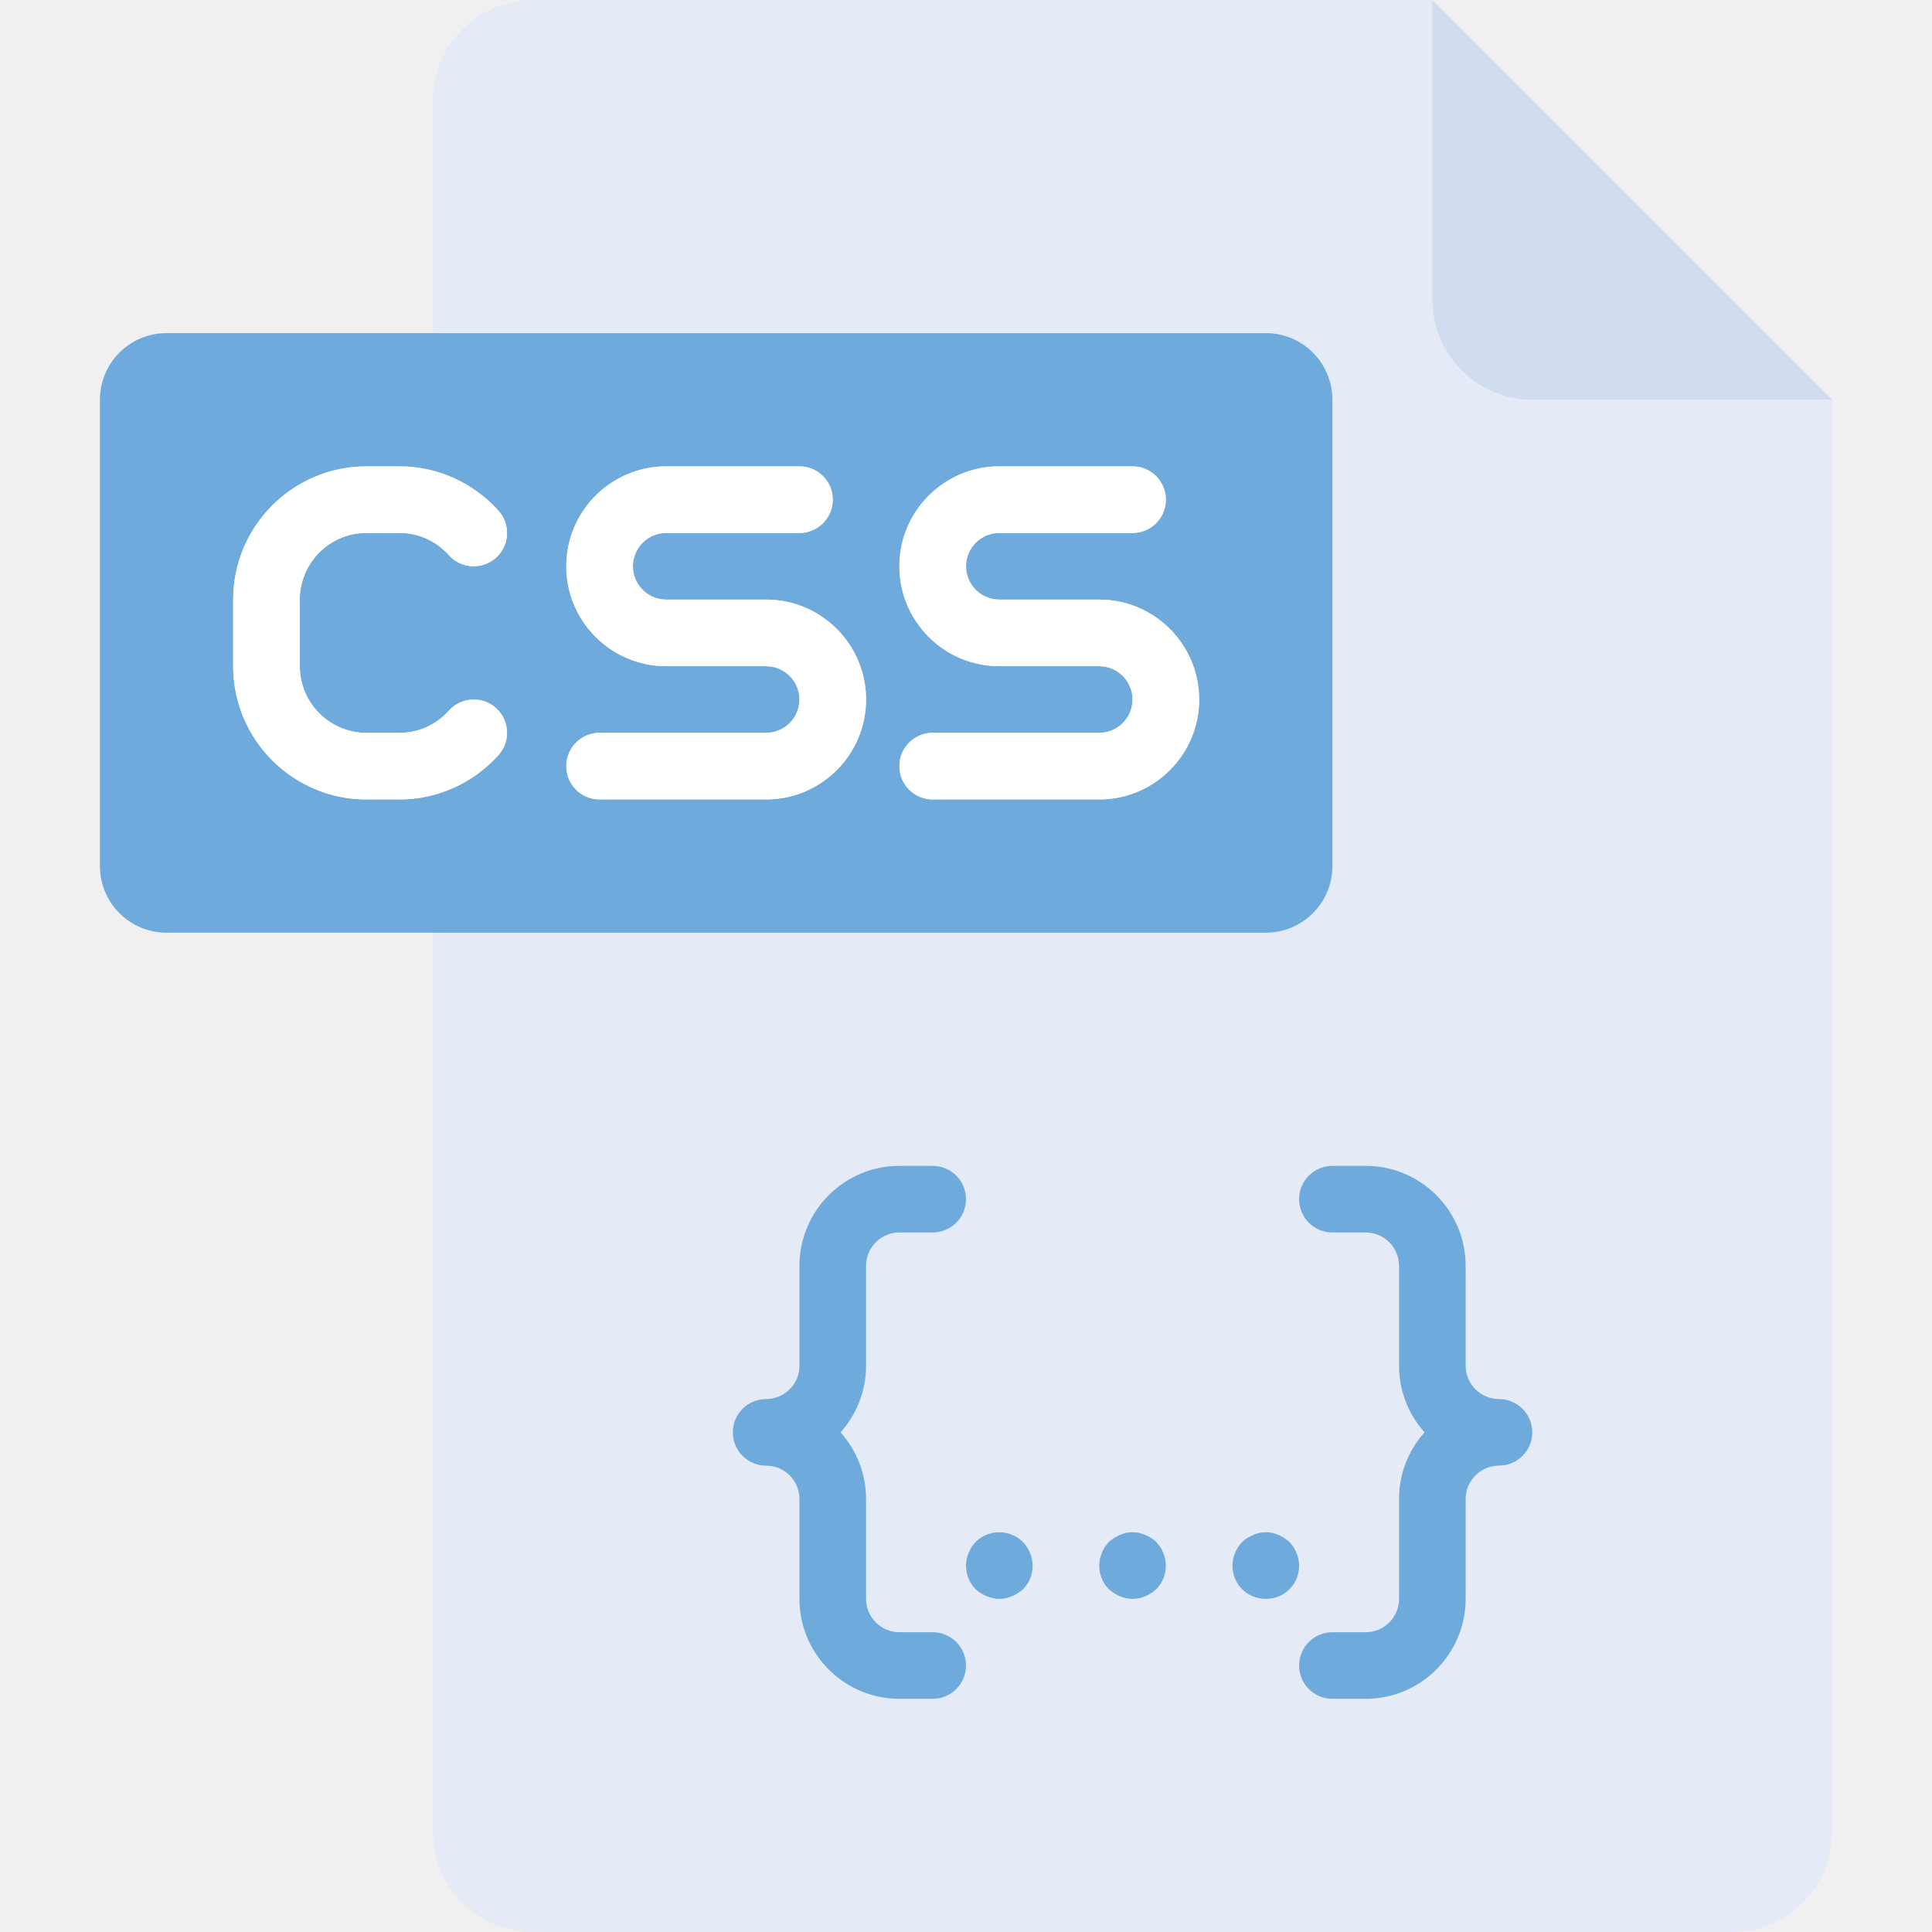
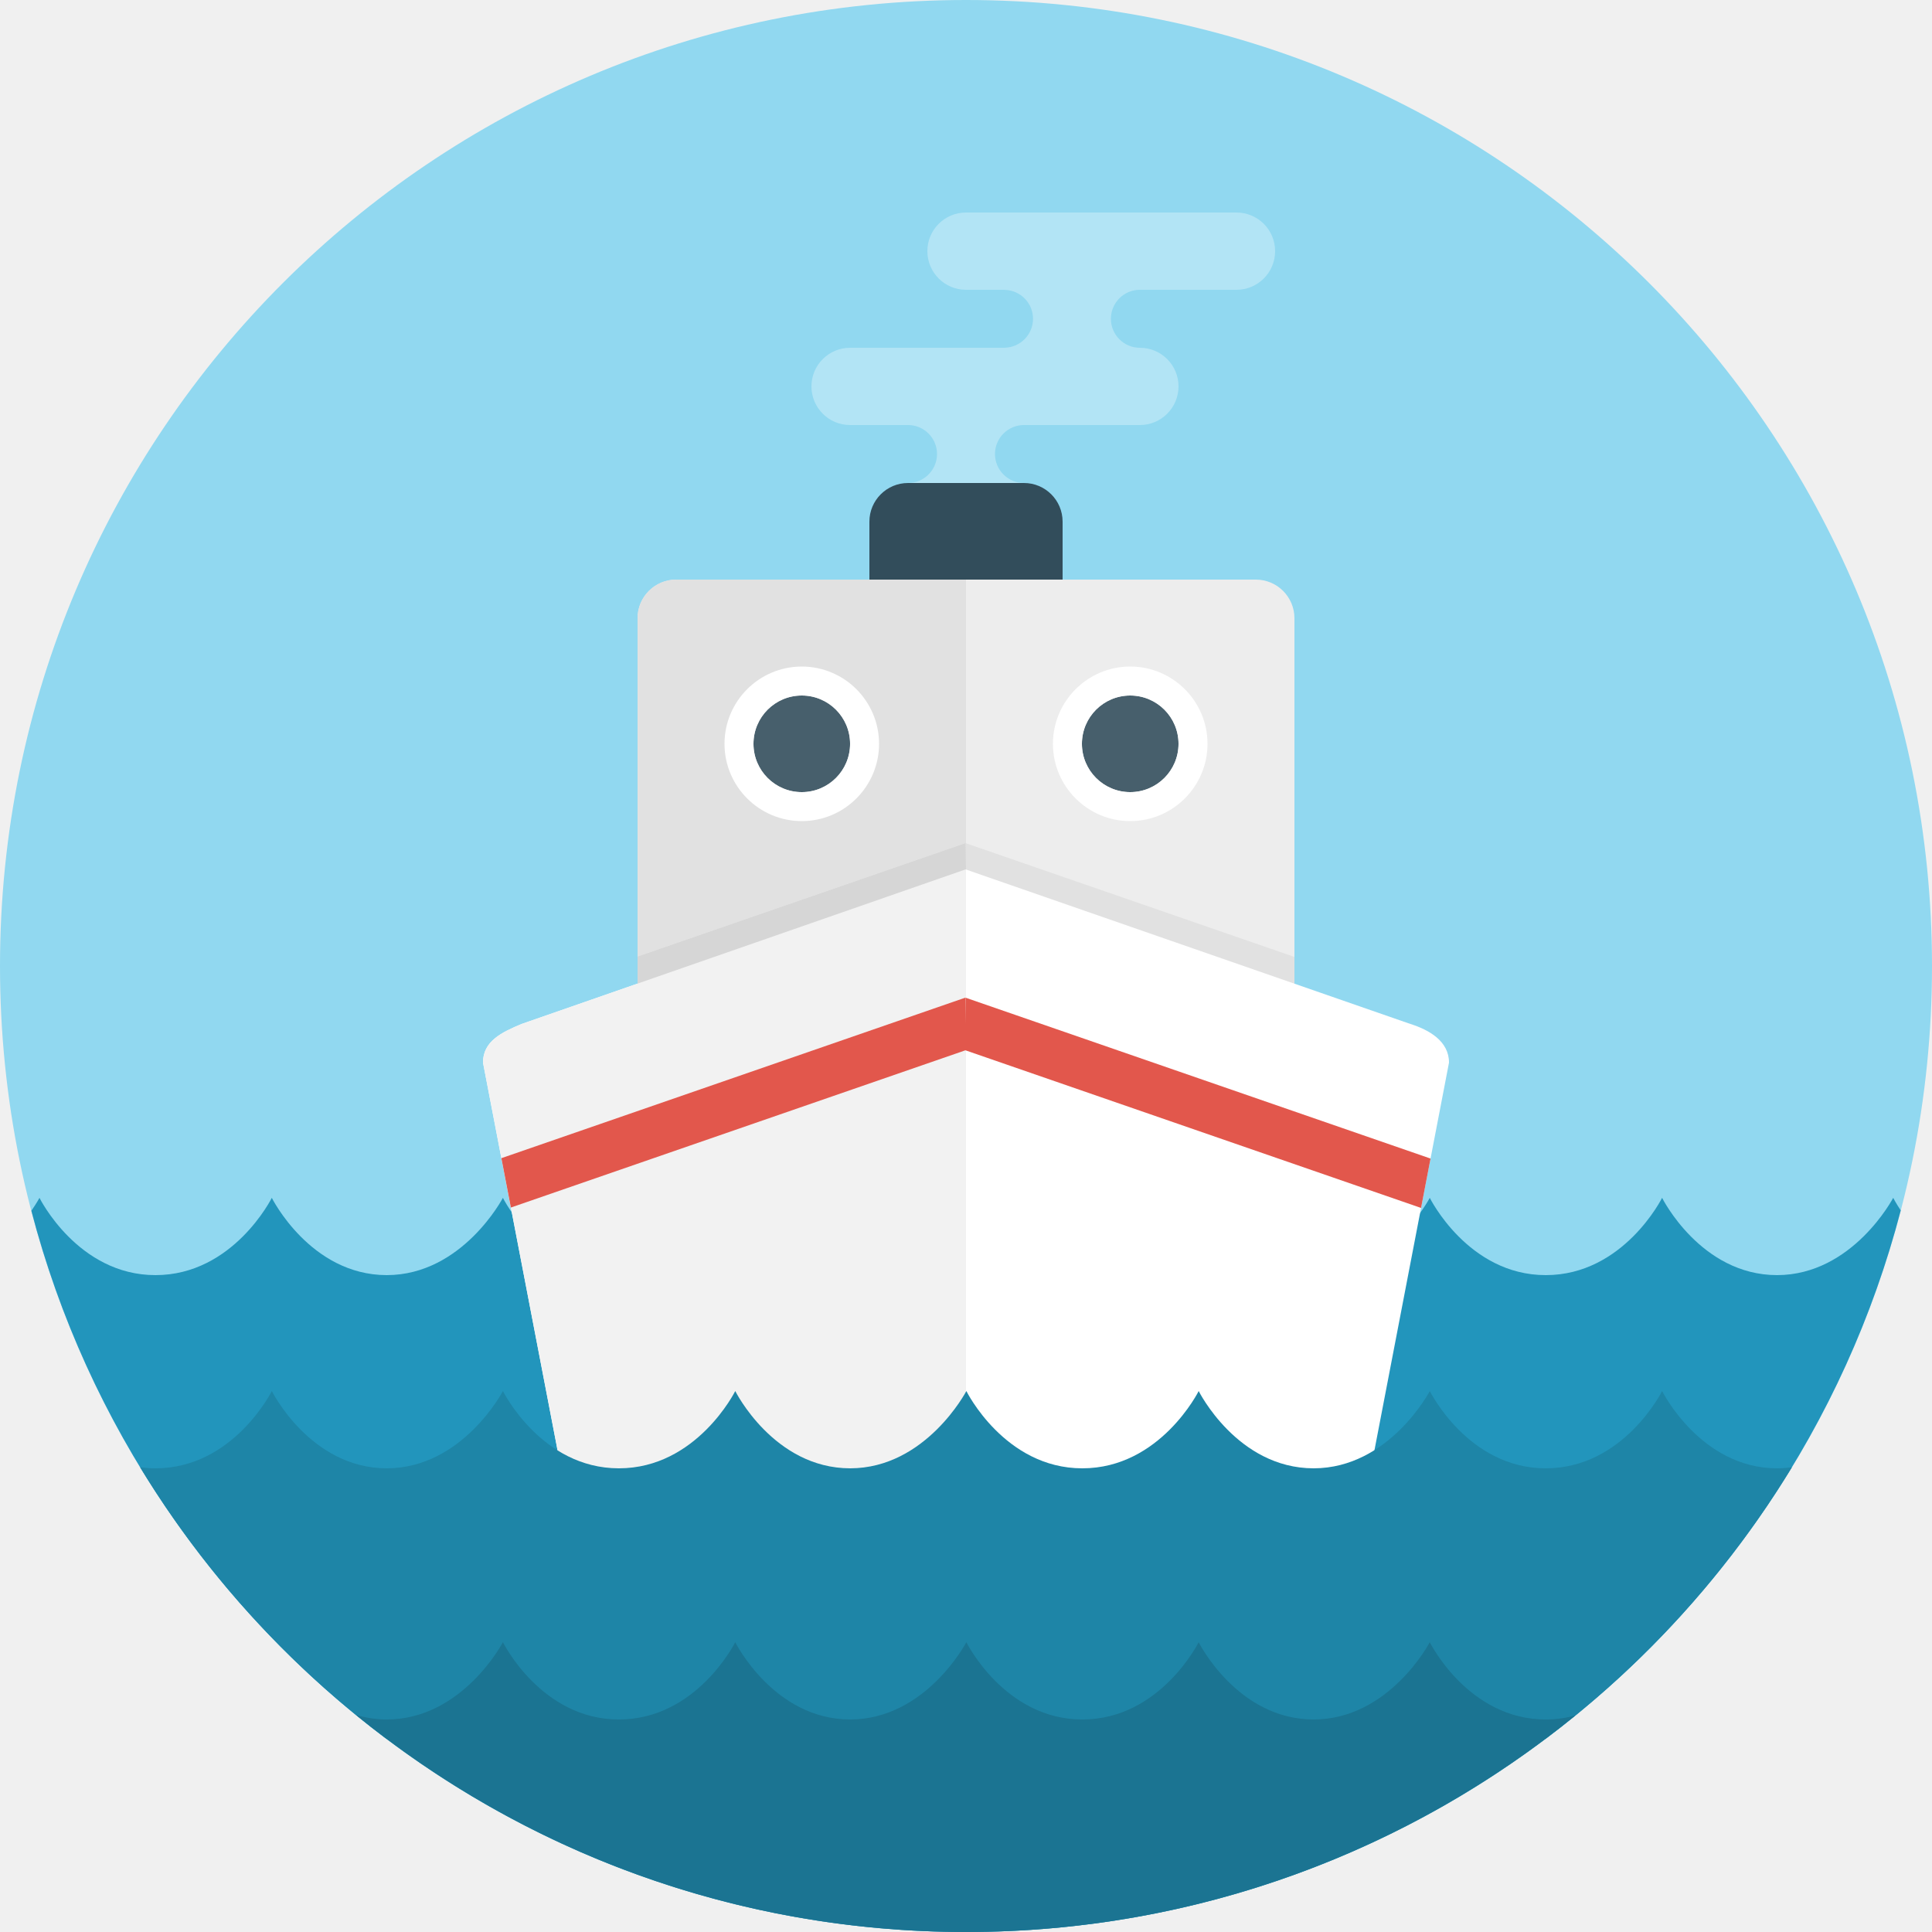
<svg xmlns="http://www.w3.org/2000/svg" version="1.1" id="Layer_1" x="0px" y="0px" viewBox="0 0 512 512" style="enable-background:new 0 0 512 512;" xml:space="preserve">
-   <path style="fill:#E4EAF6;" d="M406.069,105.931c-14.626,0-26.483-11.857-26.483-26.483V0H141.241  c-14.626,0-26.483,11.857-26.483,26.483v61.793h220.69c9.751,0,17.655,7.905,17.655,17.655v123.586  c0,9.75-7.904,17.655-17.655,17.655h-220.69v238.345c0,14.626,11.857,26.483,26.483,26.483h317.793  c14.626,0,26.483-11.857,26.483-26.483V105.931H406.069z M247.172,450.207h-8.828c-14.603,0-26.483-11.88-26.483-26.483v-26.483  c0-4.871-3.961-8.828-8.828-8.828c-4.875,0-8.828-3.948-8.828-8.828c0-4.879,3.953-8.828,8.828-8.828  c4.866,0,8.828-3.957,8.828-8.828v-26.483c0-14.603,11.88-26.483,26.483-26.483h8.828c4.875,0,8.828,3.948,8.828,8.828  c0,4.879-3.953,8.828-8.828,8.828h-8.828c-4.866,0-8.828,3.957-8.828,8.828v26.483c0,6.776-2.56,12.966-6.759,17.655  c4.199,4.69,6.759,10.879,6.759,17.655v26.483c0,4.871,3.961,8.828,8.828,8.828h8.828c4.875,0,8.828,3.948,8.828,8.828  C256,446.259,252.047,450.207,247.172,450.207z M271.095,421.164c-0.884,0.793-1.854,1.414-2.914,1.854s-2.207,0.706-3.353,0.706  c-1.151,0-2.297-0.267-3.358-0.707c-1.056-0.439-2.03-1.06-2.91-1.854c-1.681-1.681-2.56-3.887-2.56-6.268  c0-2.293,0.97-4.595,2.56-6.268c2.03-2.035,5.117-3,8.03-2.388c0.53,0.095,1.06,0.267,1.59,0.534c0.53,0.172,1.06,0.439,1.59,0.793  c0.439,0.267,0.879,0.707,1.323,1.06c1.587,1.673,2.56,3.975,2.56,6.268C273.655,417.276,272.771,419.482,271.095,421.164z   M306.406,421.164c-0.884,0.793-1.854,1.414-2.914,1.854c-1.06,0.44-2.207,0.706-3.353,0.706c-1.151,0-2.297-0.267-3.358-0.707  c-1.056-0.439-2.03-1.06-2.91-1.854c-1.681-1.681-2.56-3.887-2.56-6.268c0-2.293,0.97-4.595,2.56-6.268  c0.879-0.793,1.854-1.414,2.91-1.854c2.121-0.974,4.59-0.974,6.711,0c1.146,0.439,2.03,1.06,2.914,1.854  c1.587,1.673,2.56,3.975,2.56,6.268C308.966,417.276,308.082,419.482,306.406,421.164z M335.448,423.724  c-2.383,0-4.59-0.888-6.268-2.56c-1.681-1.681-2.56-3.887-2.56-6.268c0-2.293,0.97-4.595,2.56-6.268  c0.879-0.793,1.854-1.414,2.91-1.854c2.121-0.974,4.59-0.974,6.711,0c1.06,0.439,2.03,1.06,2.914,1.854  c1.587,1.673,2.56,3.975,2.56,6.268c0,2.379-0.884,4.586-2.56,6.268C340.039,422.836,337.832,423.724,335.448,423.724z   M397.241,388.414c-4.866,0-8.828,3.957-8.828,8.828v26.483c0,14.603-11.88,26.483-26.483,26.483h-8.828  c-4.875,0-8.828-3.948-8.828-8.828c0-4.879,3.953-8.828,8.828-8.828h8.828c4.866,0,8.828-3.957,8.828-8.828v-26.483  c0-6.776,2.56-12.966,6.759-17.655c-4.199-4.69-6.759-10.879-6.759-17.655v-26.483c0-4.871-3.961-8.828-8.828-8.828h-8.828  c-4.875,0-8.828-3.948-8.828-8.828c0-4.879,3.953-8.828,8.828-8.828h8.828c14.603,0,26.483,11.88,26.483,26.483v26.483  c0,4.871,3.961,8.828,8.828,8.828c4.875,0,8.828,3.948,8.828,8.828C406.069,384.466,402.116,388.414,397.241,388.414z" />
-   <path style="fill:#D2DCF0;" d="M406.069,105.931h79.448L379.586,0v79.448C379.586,94.074,391.443,105.931,406.069,105.931z" />
-   <path style="fill:#6EAADC;" d="M353.103,229.517V105.931c0-9.75-7.904-17.655-17.655-17.655h-220.69H44.138  c-9.751,0-17.655,7.905-17.655,17.655v123.586c0,9.75,7.904,17.655,17.655,17.655h70.621h220.69  C345.199,247.172,353.103,239.267,353.103,229.517z M97.103,194.207h8.828c4.983,0,9.621-2.094,13.056-5.913  c3.263-3.604,8.85-3.896,12.466-0.647c3.62,3.267,3.914,8.853,0.647,12.474c-6.729,7.456-16.267,11.741-26.168,11.741h-8.828  c-19.47,0-35.31-15.837-35.31-35.31v-17.655c0-19.474,15.84-35.31,35.31-35.31h8.828c9.901,0,19.439,4.285,26.168,11.742  c3.267,3.62,2.974,9.207-0.647,12.474c-3.625,3.25-9.212,2.966-12.466-0.647c-3.435-3.82-8.073-5.914-13.056-5.914h-8.828  c-9.737,0-17.655,7.923-17.655,17.655v17.655C79.448,186.284,87.367,194.207,97.103,194.207z M203.034,211.862h-44.138  c-4.875,0-8.828-3.948-8.828-8.828s3.953-8.828,8.828-8.828h44.138c4.866,0,8.828-3.957,8.828-8.828  c0-4.871-3.961-8.828-8.828-8.828h-26.483c-14.603,0-26.483-11.88-26.483-26.483s11.88-26.483,26.483-26.483h35.31  c4.875,0,8.828,3.948,8.828,8.828c0,4.879-3.953,8.828-8.828,8.828h-35.31c-4.866,0-8.828,3.957-8.828,8.828  s3.961,8.828,8.828,8.828h26.483c14.603,0,26.483,11.88,26.483,26.483S217.638,211.862,203.034,211.862z M291.31,211.862h-44.138  c-4.875,0-8.828-3.948-8.828-8.828s3.953-8.828,8.828-8.828h44.138c4.866,0,8.828-3.957,8.828-8.828  c0-4.871-3.961-8.828-8.828-8.828h-26.483c-14.603,0-26.483-11.88-26.483-26.483s11.88-26.483,26.483-26.483h35.31  c4.875,0,8.828,3.948,8.828,8.828c0,4.879-3.953,8.828-8.828,8.828h-35.31c-4.866,0-8.828,3.957-8.828,8.828  s3.961,8.828,8.828,8.828h26.483c14.603,0,26.483,11.88,26.483,26.483S305.913,211.862,291.31,211.862z" />
-   <g>
-     <path style="fill:#FFFFFF;" d="M203.034,158.897h-26.483c-4.866,0-8.828-3.957-8.828-8.828s3.961-8.828,8.828-8.828h35.31   c4.875,0,8.828-3.948,8.828-8.828c0-4.879-3.953-8.828-8.828-8.828h-35.31c-14.603,0-26.483,11.88-26.483,26.483   s11.88,26.483,26.483,26.483h26.483c4.866,0,8.828,3.957,8.828,8.828c0,4.871-3.961,8.828-8.828,8.828h-44.138   c-4.875,0-8.828,3.948-8.828,8.828s3.953,8.828,8.828,8.828h44.138c14.603,0,26.483-11.88,26.483-26.483   S217.638,158.897,203.034,158.897z" />
-     <path style="fill:#FFFFFF;" d="M291.31,158.897h-26.483c-4.866,0-8.828-3.957-8.828-8.828s3.961-8.828,8.828-8.828h35.31   c4.875,0,8.828-3.948,8.828-8.828c0-4.879-3.953-8.828-8.828-8.828h-35.31c-14.603,0-26.483,11.88-26.483,26.483   s11.88,26.483,26.483,26.483h26.483c4.866,0,8.828,3.957,8.828,8.828c0,4.871-3.961,8.828-8.828,8.828h-44.138   c-4.875,0-8.828,3.948-8.828,8.828s3.953,8.828,8.828,8.828h44.138c14.603,0,26.483-11.88,26.483-26.483   S305.913,158.897,291.31,158.897z" />
-     <path style="fill:#FFFFFF;" d="M97.103,141.241h8.828c4.983,0,9.621,2.094,13.056,5.913c3.254,3.612,8.841,3.896,12.466,0.647   c3.62-3.267,3.914-8.853,0.647-12.474c-6.729-7.456-16.267-11.741-26.168-11.741h-8.828c-19.47,0-35.31,15.837-35.31,35.31v17.655   c0,19.474,15.84,35.31,35.31,35.31h8.828c9.901,0,19.439-4.285,26.168-11.742c3.267-3.62,2.974-9.207-0.647-12.474   c-3.616-3.25-9.203-2.957-12.466,0.647c-3.435,3.82-8.073,5.915-13.056,5.915h-8.828c-9.737,0-17.655-7.923-17.655-17.655v-17.655   C79.448,149.164,87.367,141.241,97.103,141.241z" />
-   </g>
-   <g>
-     <path style="fill:#6EAADC;" d="M247.172,432.552h-8.828c-4.866,0-8.828-3.957-8.828-8.828v-26.483   c0-6.776-2.56-12.966-6.759-17.655c4.199-4.69,6.759-10.879,6.759-17.655v-26.483c0-4.871,3.961-8.828,8.828-8.828h8.828   c4.875,0,8.828-3.948,8.828-8.828c0-4.879-3.953-8.828-8.828-8.828h-8.828c-14.603,0-26.483,11.88-26.483,26.483v26.483   c0,4.871-3.961,8.828-8.828,8.828c-4.875,0-8.828,3.948-8.828,8.828c0,4.879,3.953,8.828,8.828,8.828   c4.866,0,8.828,3.957,8.828,8.828v26.483c0,14.603,11.88,26.483,26.483,26.483h8.828c4.875,0,8.828-3.948,8.828-8.828   C256,436.5,252.047,432.552,247.172,432.552z" />
-     <path style="fill:#6EAADC;" d="M397.241,370.759c-4.866,0-8.828-3.957-8.828-8.828v-26.483c0-14.603-11.88-26.483-26.483-26.483   h-8.828c-4.875,0-8.828,3.948-8.828,8.828c0,4.879,3.953,8.828,8.828,8.828h8.828c4.866,0,8.828,3.957,8.828,8.828v26.483   c0,6.776,2.56,12.966,6.759,17.655c-4.199,4.69-6.759,10.879-6.759,17.655v26.483c0,4.871-3.961,8.828-8.828,8.828h-8.828   c-4.875,0-8.828,3.948-8.828,8.828c0,4.879,3.953,8.828,8.828,8.828h8.828c14.603,0,26.483-11.88,26.483-26.483v-26.483   c0-4.871,3.961-8.828,8.828-8.828c4.875,0,8.828-3.948,8.828-8.828C406.069,374.707,402.116,370.759,397.241,370.759z" />
-     <path style="fill:#6EAADC;" d="M269.771,407.569c-0.53-0.353-1.06-0.621-1.59-0.793c-0.53-0.267-1.06-0.439-1.59-0.534   c-2.914-0.612-6.001,0.353-8.03,2.388c-1.59,1.673-2.56,3.975-2.56,6.268c0,2.379,0.879,4.586,2.56,6.268   c0.879,0.793,1.854,1.414,2.91,1.854c1.06,0.439,2.207,0.707,3.358,0.707c1.146,0,2.293-0.267,3.353-0.707   c1.06-0.44,2.03-1.06,2.914-1.854c1.677-1.681,2.56-3.887,2.56-6.268c0-2.293-0.974-4.595-2.56-6.268   C270.65,408.276,270.211,407.837,269.771,407.569z" />
-     <path style="fill:#6EAADC;" d="M303.491,406.776c-2.121-0.974-4.59-0.974-6.711,0c-1.056,0.439-2.03,1.06-2.91,1.854   c-1.59,1.673-2.56,3.975-2.56,6.268c0,2.379,0.879,4.586,2.56,6.268c0.879,0.793,1.854,1.414,2.91,1.854   c1.06,0.439,2.207,0.707,3.358,0.707c1.146,0,2.293-0.267,3.353-0.707c1.06-0.44,2.03-1.06,2.914-1.854   c1.677-1.681,2.56-3.887,2.56-6.268c0-2.293-0.974-4.595-2.56-6.268C305.522,407.837,304.638,407.215,303.491,406.776z" />
-     <path style="fill:#6EAADC;" d="M341.716,408.629c-0.884-0.793-1.854-1.414-2.914-1.854c-2.121-0.974-4.59-0.974-6.711,0   c-1.056,0.439-2.03,1.06-2.91,1.854c-1.59,1.673-2.56,3.975-2.56,6.268c0,2.379,0.879,4.586,2.56,6.268   c1.677,1.673,3.884,2.56,6.268,2.56s4.59-0.888,6.268-2.56c1.677-1.681,2.56-3.887,2.56-6.268   C344.276,412.604,343.302,410.302,341.716,408.629z" />
-   </g>
+   <path style="fill:#91D8F0;" d="M256,0c141.384,0,256,114.616,256,256S397.384,512,256,512S0,397.384,0,256S114.616,0,256,0z" />
+   <path style="fill:#2295BC;" d="M503.716,320.768c-1.326-1.987-1.997-3.328-1.997-3.328s-10.701,20.46-30.792,20.48  c-20.26-0.02-30.454-20.48-30.454-20.48s-10.194,20.48-30.838,20.48c-20.593,0-30.73-20.48-30.73-20.48s-10.701,20.46-30.792,20.48  c-20.26-0.02-30.454-20.48-30.454-20.48s-10.194,20.48-30.838,20.48c-20.593,0-30.73-20.48-30.73-20.48s-10.701,20.46-30.792,20.48  c-20.26-0.02-30.454-20.48-30.454-20.48s-10.194,20.48-30.838,20.48c-20.593,0-30.73-20.48-30.73-20.48s-10.701,20.46-30.792,20.48  c-20.26-0.02-30.454-20.48-30.454-20.48s-10.194,20.48-30.838,20.48c-20.593,0-30.73-20.48-30.73-20.48s-0.737,1.388-2.15,3.425  c14.807,56.694,48.548,105.728,94.08,139.935h307.21C455.163,426.573,488.919,377.503,503.716,320.768z" />
+   <path style="fill:#324D5B;" d="M240.64,128h30.72c5.652,0,10.24,4.588,10.24,10.24v20.48c0,5.652-4.588,10.24-10.24,10.24h-30.72  c-5.652,0-10.24-4.588-10.24-10.24v-20.48C230.4,132.588,234.988,128,240.64,128z" />
+   <path style="fill:#EDEDED;" d="M179.2,153.6h153.6c5.652,0,10.24,4.588,10.24,10.24v107.52c0,5.658-4.588,10.24-10.24,10.24H179.2  c-5.652,0-10.24-4.582-10.24-10.24V163.84C168.96,158.188,173.548,153.6,179.2,153.6z" />
+   <path style="fill:#E1E1E1;" d="M256,153.6h-76.8c-5.652,0-10.24,4.588-10.24,10.24v107.52c0,5.658,4.588,10.24,10.24,10.24H256  V153.6z M343.04,267.551l-87.199-30.172l-86.881,30.059v-13.957l86.845-30.049l0.036,6.968l0.036-6.963l87.163,30.157V267.551  L343.04,267.551z" />
+   <path style="fill:#475F6C;" d="M212.48,184.32c-7.071,0-12.8,5.729-12.8,12.8s5.729,12.8,12.8,12.8s12.8-5.729,12.8-12.8  S219.551,184.32,212.48,184.32z M299.52,184.32c-7.071,0-12.8,5.729-12.8,12.8s5.729,12.8,12.8,12.8c7.071,0,12.8-5.729,12.8-12.8  S306.591,184.32,299.52,184.32z" />
+   <path style="fill:#FFFFFF;" d="M138.24,271.36l117.652-40.96l117.868,40.96c5.023,1.582,10.24,4.588,10.24,10.24l-25.6,133.12  c0,5.652-4.588,10.24-10.24,10.24H163.84c-5.652,0-10.24-4.588-10.24-10.24L128,281.6C128,275.948,132.905,273.587,138.24,271.36z" />
+   <path style="fill:#D6D6D6;" d="M256,237.435v-13.957l-0.123-0.041l-0.036,6.963l-0.036-6.963l-86.845,30.044v13.957l86.881-30.06  L256,237.435z" />
+   <path style="fill:#F2F2F2;" d="M138.24,271.36l117.652-40.96l0.108,0.041V424.96h-92.16c-5.652,0-10.24-4.588-10.24-10.24L128,281.6  C128,275.948,132.905,273.587,138.24,271.36z" />
+   <path style="fill:#E2574C;" d="M376.596,320.118l-120.755-41.779L135.388,320.01l-2.514-13.082l122.936-42.537l0.031,6.968  l0.036-6.963l123.233,42.634L376.596,320.118L376.596,320.118z" />
+   <path style="fill:#B2E4F5;" d="M327.68,76.8h-25.6c-4.239,0-7.68,3.436-7.68,7.68c0,4.244,3.441,7.685,7.68,7.685  c5.652,0,10.24,4.588,10.24,10.235c0,5.652-4.588,10.24-10.24,10.24h-30.72c-4.239,0-7.68,3.441-7.68,7.68  c0,4.239,3.441,7.68,7.68,7.68h-30.72c4.239,0,7.68-3.441,7.68-7.68c0-4.239-3.441-7.68-7.68-7.68h-15.36  c-5.652,0-10.24-4.588-10.24-10.24c0-5.652,4.588-10.235,10.24-10.235h40.96V92.15c4.163-0.092,7.521-3.482,7.521-7.67  c0-4.183-3.354-7.572-7.521-7.66V76.8H256c-5.652,0-10.24-4.588-10.24-10.24c0-5.658,4.588-10.24,10.24-10.24h71.68  c5.652,0,10.24,4.582,10.24,10.24C337.92,72.212,333.332,76.8,327.68,76.8z" />
+   <path style="fill:#FFFFFF;" d="M299.52,184.32c7.071,0,12.8,5.729,12.8,12.8s-5.729,12.8-12.8,12.8c-7.071,0-12.8-5.729-12.8-12.8  S292.449,184.32,299.52,184.32 M212.48,184.32c7.071,0,12.8,5.729,12.8,12.8s-5.729,12.8-12.8,12.8s-12.8-5.729-12.8-12.8  S205.409,184.32,212.48,184.32 M299.52,176.64c-11.295,0-20.48,9.185-20.48,20.48s9.185,20.48,20.48,20.48  c11.295,0,20.48-9.185,20.48-20.48S310.815,176.64,299.52,176.64z M212.48,176.64c-11.295,0-20.48,9.185-20.48,20.48  s9.185,20.48,20.48,20.48s20.48-9.185,20.48-20.48S223.775,176.64,212.48,176.64z" />
+   <path style="fill:#1E85A7;" d="M474.885,388.828c-1.28,0.179-2.591,0.292-3.953,0.292c-20.26-0.02-30.454-20.48-30.454-20.48  s-10.194,20.48-30.838,20.48c-20.593,0-30.73-20.48-30.73-20.48s-10.701,20.46-30.792,20.48c-20.26-0.02-30.454-20.48-30.454-20.48  s-10.194,20.48-30.838,20.48c-20.593,0-30.73-20.48-30.73-20.48s-10.701,20.46-30.792,20.48c-20.26-0.02-30.454-20.48-30.454-20.48  s-10.194,20.48-30.838,20.48c-20.593,0-30.73-20.48-30.73-20.48s-10.701,20.46-30.792,20.48c-20.26-0.02-30.454-20.48-30.454-20.48  s-10.194,20.48-30.838,20.48c-1.408,0-2.765-0.113-4.076-0.292C82.028,462.674,163.251,512,256,512S429.973,462.674,474.885,388.828  L474.885,388.828z" />
+   <path style="fill:#1B7492;" d="M409.636,455.68c-20.593,0-30.73-20.48-30.73-20.48s-10.701,20.46-30.792,20.48  c-20.26-0.02-30.454-20.48-30.454-20.48s-10.194,20.48-30.838,20.48c-20.593,0-30.73-20.48-30.73-20.48s-10.701,20.46-30.792,20.48  c-20.26-0.02-30.454-20.48-30.454-20.48s-10.194,20.48-30.838,20.48c-20.593,0-30.73-20.48-30.73-20.48s-10.701,20.46-30.792,20.48  c-2.934-0.005-5.627-0.471-8.136-1.203C138.429,490.419,194.688,512,256,512c61.23,0,117.417-21.525,161.469-57.38  C415.043,455.276,412.447,455.68,409.636,455.68L409.636,455.68z" />
  <g>
</g>
  <g>
</g>
  <g>
</g>
  <g>
</g>
  <g>
</g>
  <g>
</g>
  <g>
</g>
  <g>
</g>
  <g>
</g>
  <g>
</g>
  <g>
</g>
  <g>
</g>
  <g>
</g>
  <g>
</g>
  <g>
</g>
</svg>
